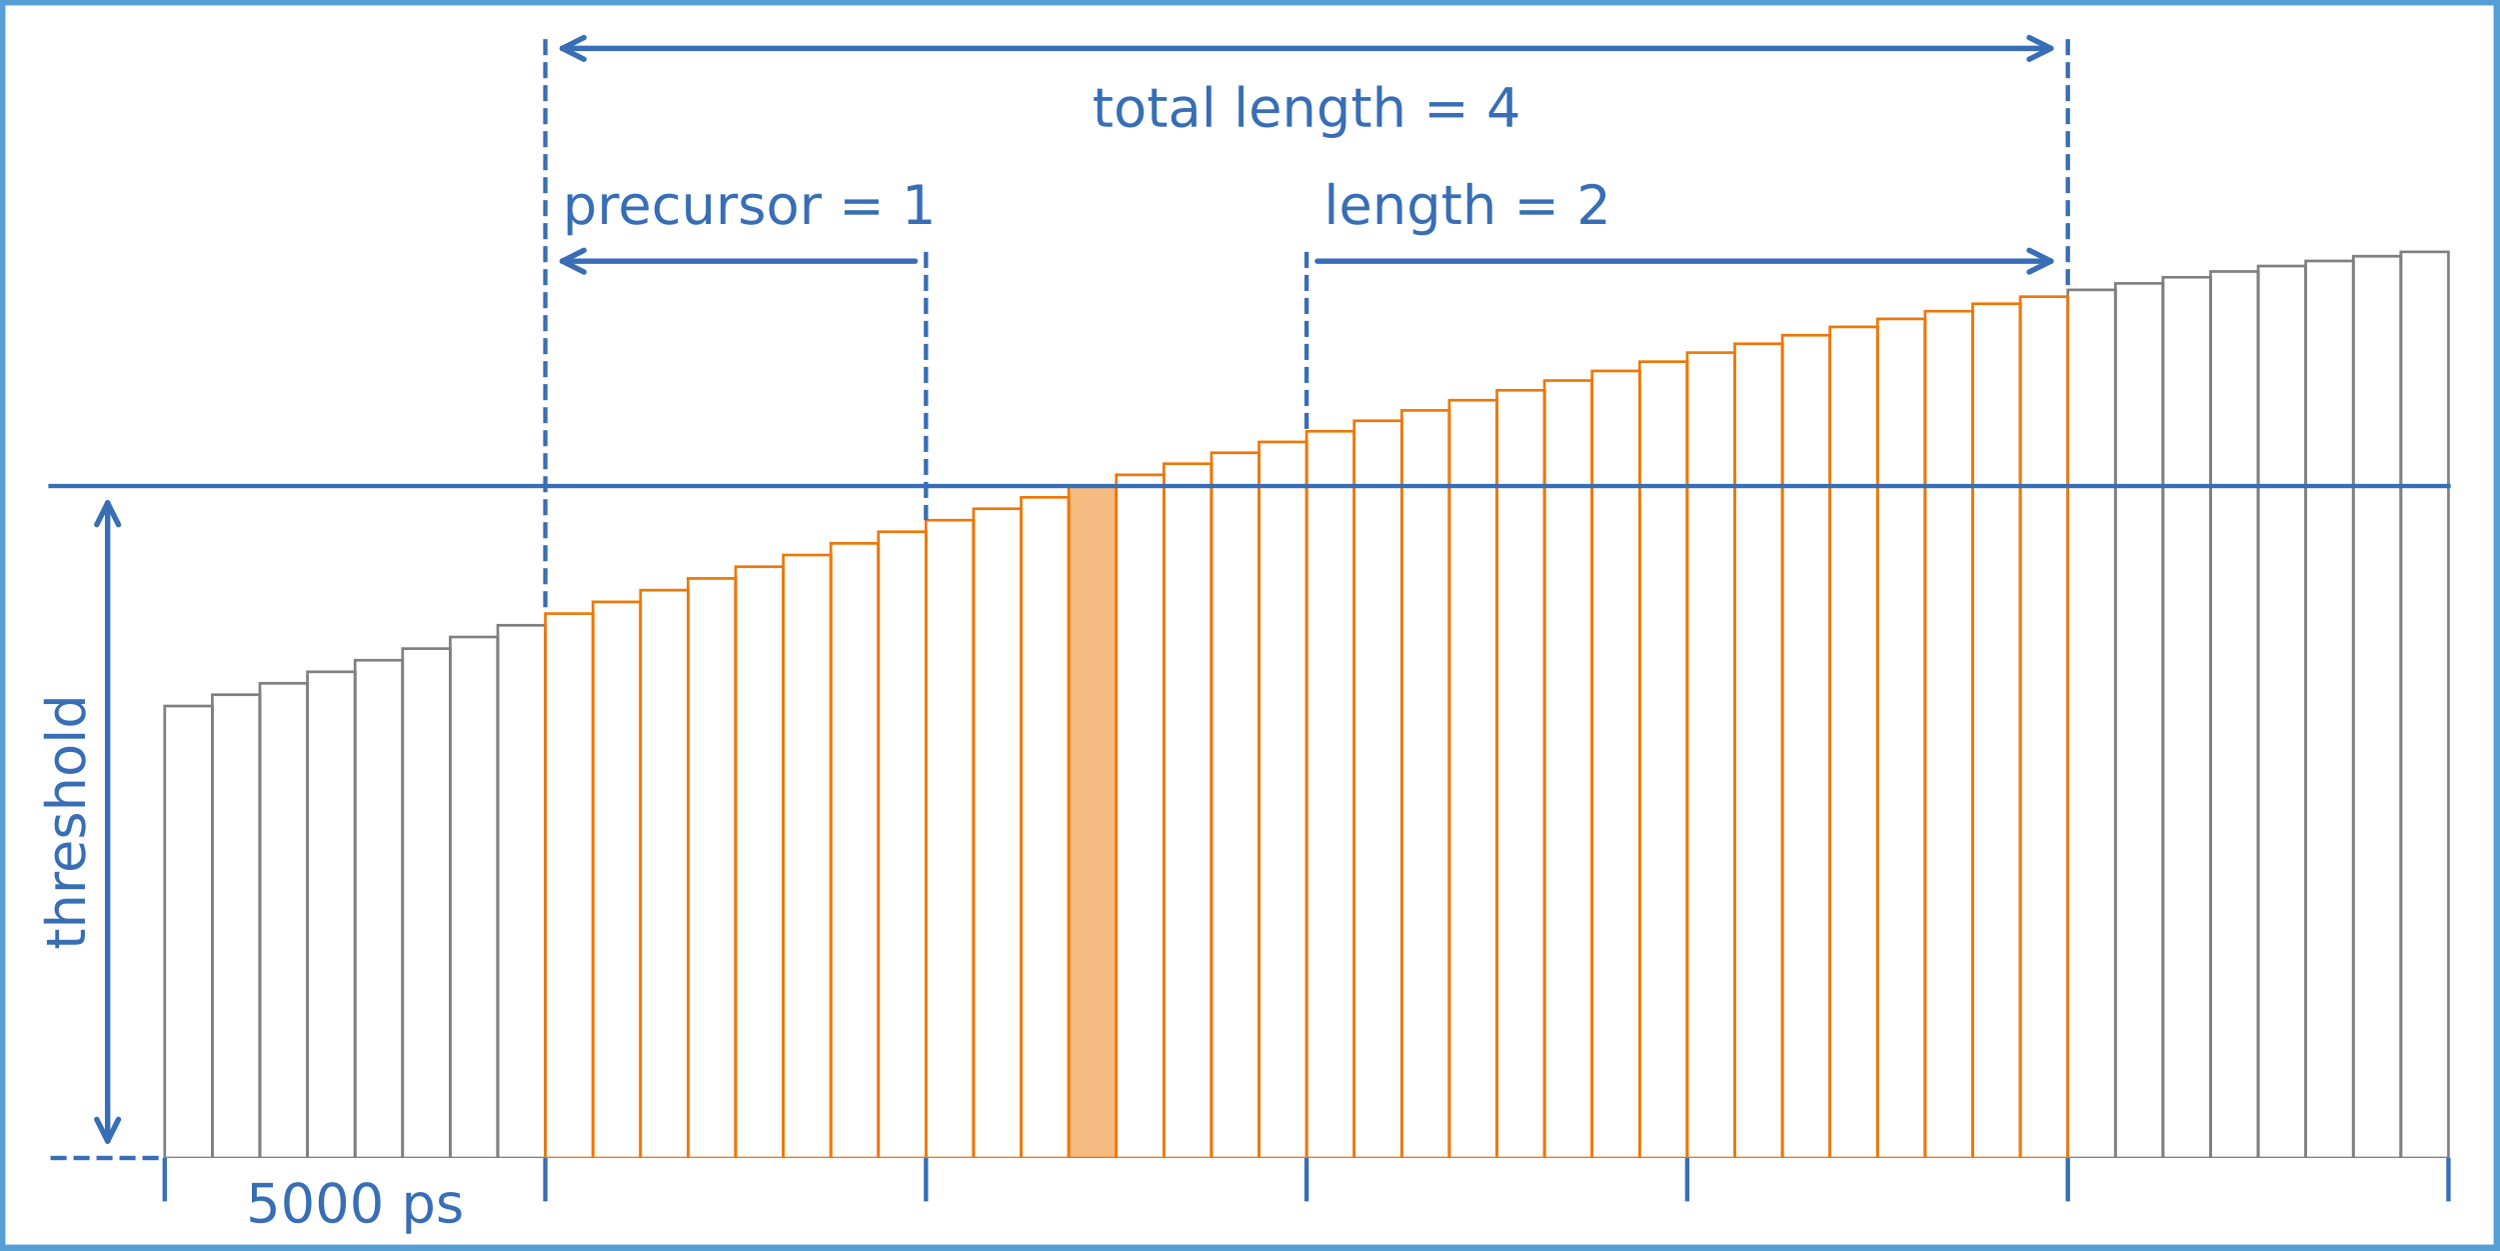
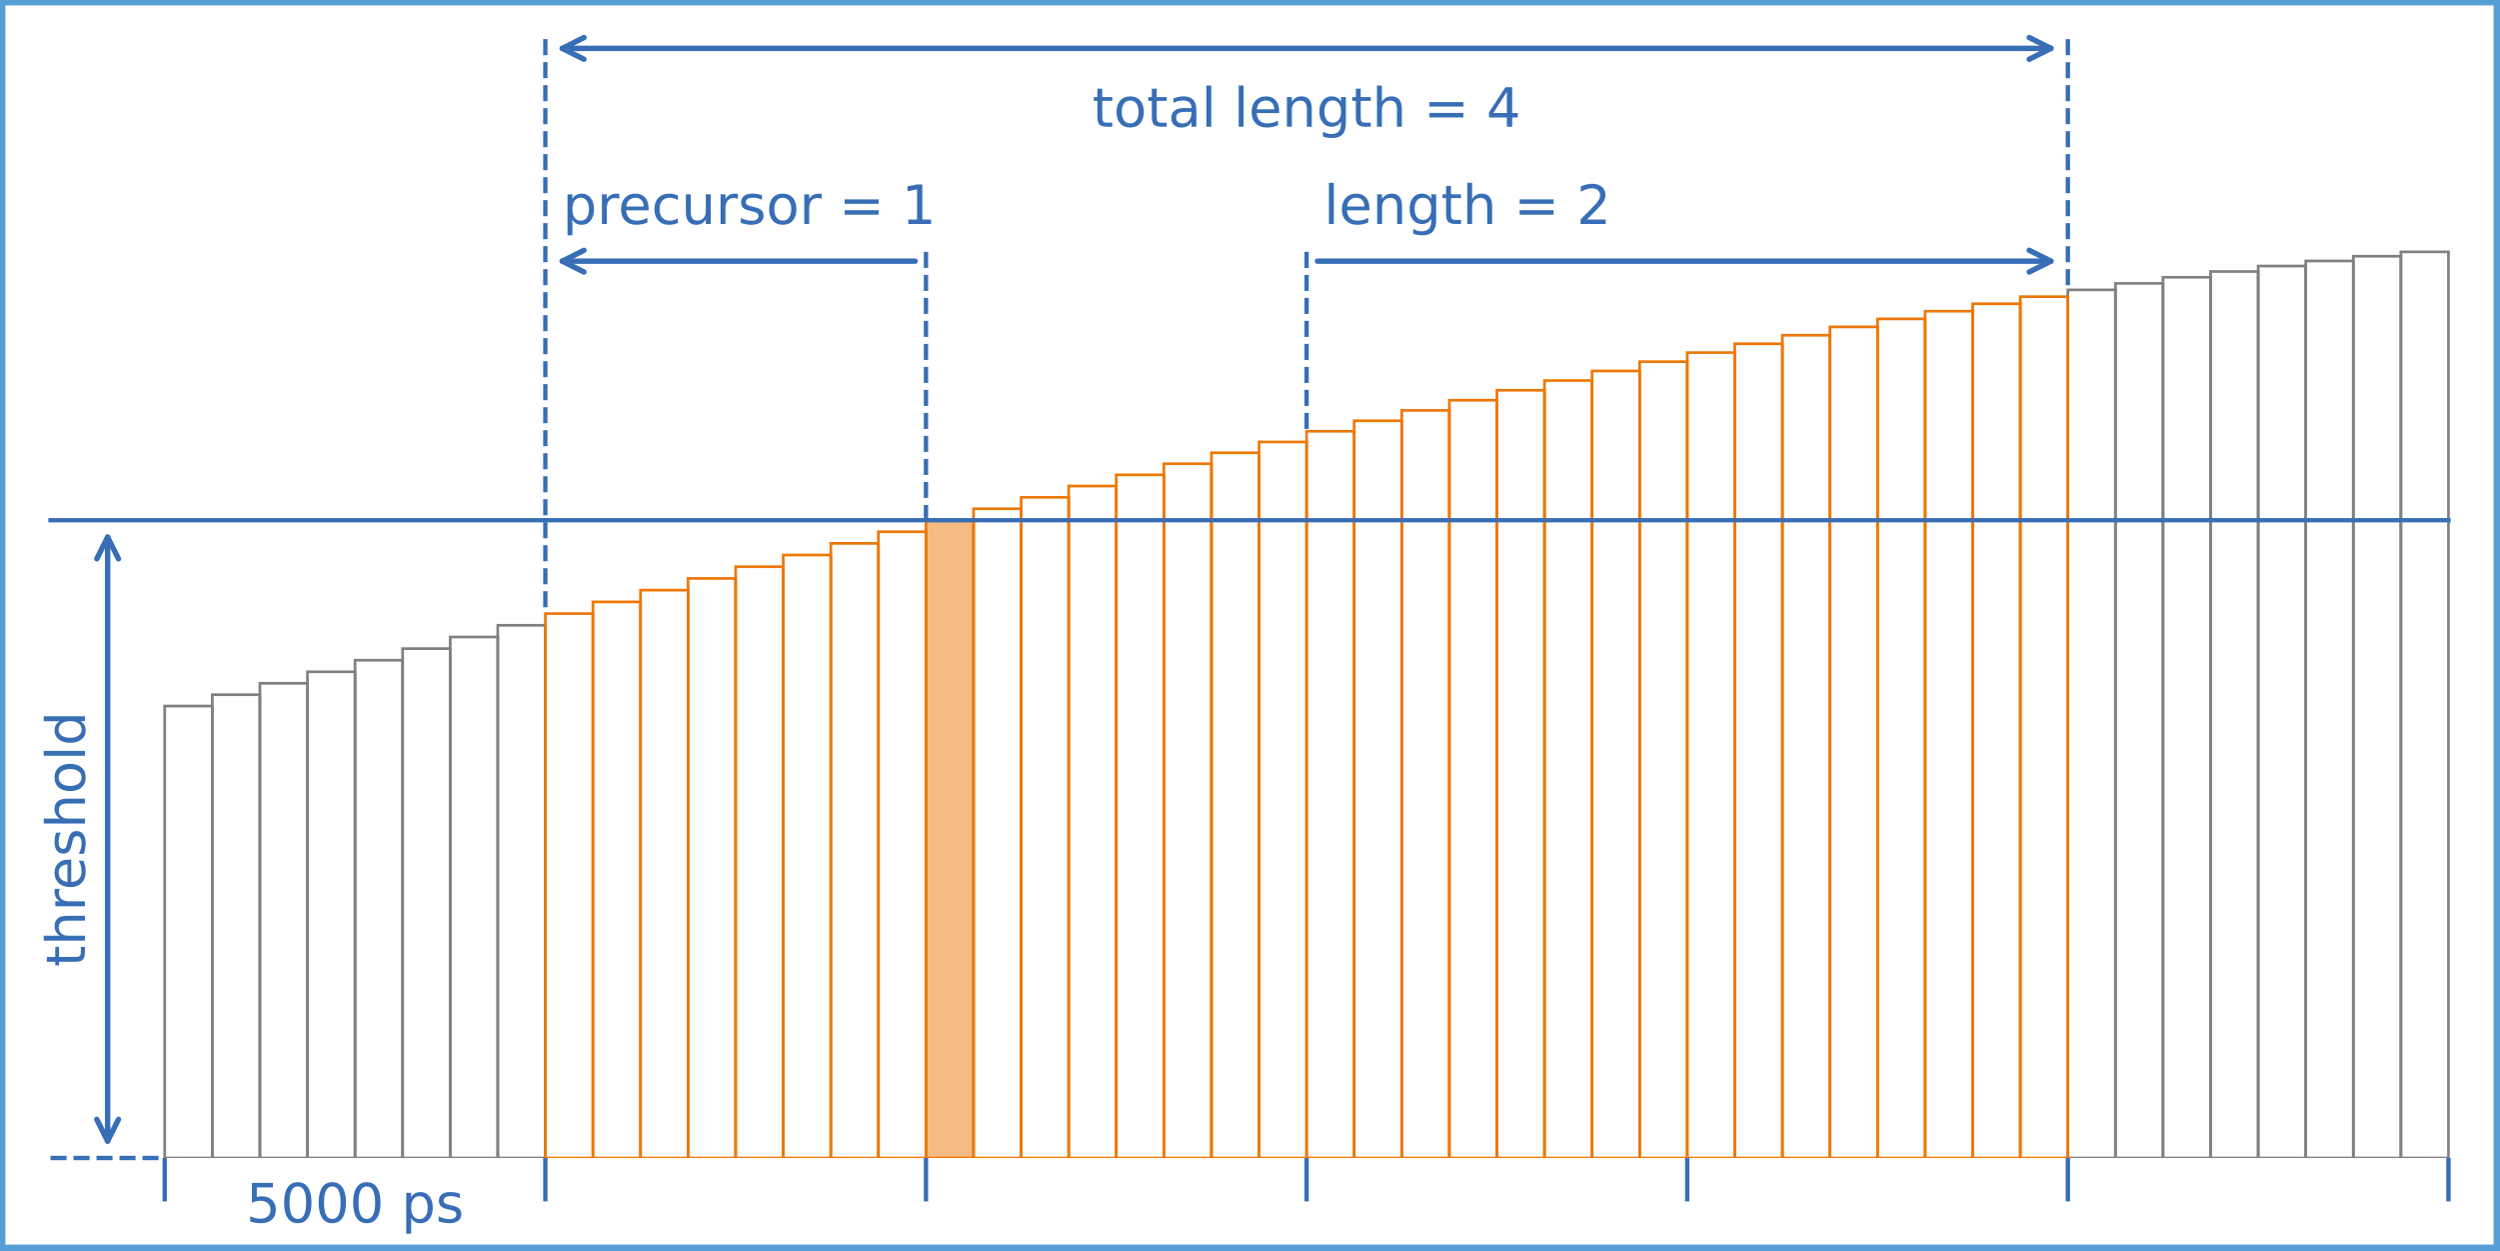
<svg xmlns="http://www.w3.org/2000/svg" xmlns:xlink="http://www.w3.org/1999/xlink" width="460.8pt" height="230.4pt" viewBox="0 0 460.8 230.4" version="1.1">
  <defs>
    <style type="text/css">*{stroke-linejoin: round; stroke-linecap: butt}</style>
  </defs>
  <g id="figure_1">
    <g id="patch_1">
      <path d="M 0 230.4  L 460.8 230.4  L 460.8 0  L 0 0  z " style="fill: #ffffff; stroke: #569fd6; stroke-width: 2; stroke-linejoin: miter" />
    </g>
    <g id="axes_1">
      <g id="patch_2">
        <path d="M 3 213.443  L 457.8 213.443  L 457.8 3  L 3 3  z " style="fill: #ffffff" />
      </g>
      <g id="patch_3">
-         <path d="M 30.372 213.443  L 39.146 213.443  L 39.146 130.14  L 30.372 130.14  L 30.372 213.443  z " clip-path="url(#pfd2e26b68b)" style="fill: none; stroke: #808080; stroke-width: 0.5; stroke-linejoin: miter" />
+         <path d="M 30.372 213.443  L 39.146 213.443  L 39.146 130.14  L 30.372 130.14  L 30.372 213.443  z " clip-path="url(#p86b5bf8ccd)" style="fill: none; stroke: #808080; stroke-width: 0.5; stroke-linejoin: miter" />
      </g>
      <g id="patch_4">
-         <path d="M 39.146 213.443  L 47.919 213.443  L 47.919 128.05  L 39.146 128.05  L 39.146 213.443  z " clip-path="url(#pfd2e26b68b)" style="fill: none; stroke: #808080; stroke-width: 0.5; stroke-linejoin: miter" />
+         <path d="M 39.146 213.443  L 47.919 213.443  L 47.919 128.05  L 39.146 128.05  L 39.146 213.443  z " clip-path="url(#p86b5bf8ccd)" style="fill: none; stroke: #808080; stroke-width: 0.5; stroke-linejoin: miter" />
      </g>
      <g id="patch_5">
-         <path d="M 47.919 213.443  L 56.692 213.443  L 56.692 125.945  L 47.919 125.945  L 47.919 213.443  z " clip-path="url(#pfd2e26b68b)" style="fill: none; stroke: #808080; stroke-width: 0.5; stroke-linejoin: miter" />
+         <path d="M 47.919 213.443  L 56.692 213.443  L 56.692 125.945  L 47.919 125.945  L 47.919 213.443  z " clip-path="url(#p86b5bf8ccd)" style="fill: none; stroke: #808080; stroke-width: 0.5; stroke-linejoin: miter" />
      </g>
      <g id="patch_6">
-         <path d="M 56.692 213.443  L 65.465 213.443  L 65.465 123.827  L 56.692 123.827  L 56.692 213.443  z " clip-path="url(#pfd2e26b68b)" style="fill: none; stroke: #808080; stroke-width: 0.5; stroke-linejoin: miter" />
+         <path d="M 56.692 213.443  L 65.465 213.443  L 65.465 123.827  L 56.692 123.827  L 56.692 213.443  z " clip-path="url(#p86b5bf8ccd)" style="fill: none; stroke: #808080; stroke-width: 0.5; stroke-linejoin: miter" />
      </g>
      <g id="patch_7">
-         <path d="M 65.465 213.443  L 74.238 213.443  L 74.238 121.698  L 65.465 121.698  L 65.465 213.443  z " clip-path="url(#pfd2e26b68b)" style="fill: none; stroke: #808080; stroke-width: 0.5; stroke-linejoin: miter" />
+         <path d="M 65.465 213.443  L 74.238 213.443  L 74.238 121.698  L 65.465 121.698  L 65.465 213.443  z " clip-path="url(#p86b5bf8ccd)" style="fill: none; stroke: #808080; stroke-width: 0.5; stroke-linejoin: miter" />
      </g>
      <g id="patch_8">
-         <path d="M 74.238 213.443  L 83.011 213.443  L 83.011 119.559  L 74.238 119.559  L 74.238 213.443  z " clip-path="url(#pfd2e26b68b)" style="fill: none; stroke: #808080; stroke-width: 0.5; stroke-linejoin: miter" />
+         <path d="M 74.238 213.443  L 83.011 213.443  L 83.011 119.559  L 74.238 119.559  L 74.238 213.443  z " clip-path="url(#p86b5bf8ccd)" style="fill: none; stroke: #808080; stroke-width: 0.5; stroke-linejoin: miter" />
      </g>
      <g id="patch_9">
-         <path d="M 83.011 213.443  L 91.784 213.443  L 91.784 117.412  L 83.011 117.412  L 83.011 213.443  z " clip-path="url(#pfd2e26b68b)" style="fill: none; stroke: #808080; stroke-width: 0.5; stroke-linejoin: miter" />
+         <path d="M 83.011 213.443  L 91.784 213.443  L 91.784 117.412  L 83.011 117.412  L 83.011 213.443  z " clip-path="url(#p86b5bf8ccd)" style="fill: none; stroke: #808080; stroke-width: 0.5; stroke-linejoin: miter" />
      </g>
      <g id="patch_10">
-         <path d="M 91.784 213.443  L 100.558 213.443  L 100.558 115.258  L 91.784 115.258  L 91.784 213.443  z " clip-path="url(#pfd2e26b68b)" style="fill: none; stroke: #808080; stroke-width: 0.5; stroke-linejoin: miter" />
+         <path d="M 91.784 213.443  L 100.558 213.443  L 100.558 115.258  L 91.784 115.258  L 91.784 213.443  z " clip-path="url(#p86b5bf8ccd)" style="fill: none; stroke: #808080; stroke-width: 0.5; stroke-linejoin: miter" />
      </g>
      <g id="patch_11">
-         <path d="M 381.298 213.443  L 390.071 213.443  L 390.071 53.429  L 381.298 53.429  L 381.298 213.443  z " clip-path="url(#pfd2e26b68b)" style="fill: none; stroke: #808080; stroke-width: 0.5; stroke-linejoin: miter" />
+         <path d="M 381.298 213.443  L 390.071 213.443  L 390.071 53.429  L 381.298 53.429  L 381.298 213.443  z " clip-path="url(#p86b5bf8ccd)" style="fill: none; stroke: #808080; stroke-width: 0.5; stroke-linejoin: miter" />
      </g>
      <g id="patch_12">
-         <path d="M 390.071 213.443  L 398.844 213.443  L 398.844 52.237  L 390.071 52.237  L 390.071 213.443  z " clip-path="url(#pfd2e26b68b)" style="fill: none; stroke: #808080; stroke-width: 0.5; stroke-linejoin: miter" />
+         <path d="M 390.071 213.443  L 398.844 213.443  L 398.844 52.237  L 390.071 52.237  L 390.071 213.443  z " clip-path="url(#p86b5bf8ccd)" style="fill: none; stroke: #808080; stroke-width: 0.5; stroke-linejoin: miter" />
      </g>
      <g id="patch_13">
-         <path d="M 398.844 213.443  L 407.617 213.443  L 407.617 51.106  L 398.844 51.106  L 398.844 213.443  z " clip-path="url(#pfd2e26b68b)" style="fill: none; stroke: #808080; stroke-width: 0.5; stroke-linejoin: miter" />
+         <path d="M 398.844 213.443  L 407.617 213.443  L 407.617 51.106  L 398.844 51.106  L 398.844 213.443  z " clip-path="url(#p86b5bf8ccd)" style="fill: none; stroke: #808080; stroke-width: 0.5; stroke-linejoin: miter" />
      </g>
      <g id="patch_14">
-         <path d="M 407.617 213.443  L 416.391 213.443  L 416.391 50.039  L 407.617 50.039  L 407.617 213.443  z " clip-path="url(#pfd2e26b68b)" style="fill: none; stroke: #808080; stroke-width: 0.5; stroke-linejoin: miter" />
+         <path d="M 407.617 213.443  L 416.391 213.443  L 416.391 50.039  L 407.617 50.039  L 407.617 213.443  z " clip-path="url(#p86b5bf8ccd)" style="fill: none; stroke: #808080; stroke-width: 0.5; stroke-linejoin: miter" />
      </g>
      <g id="patch_15">
-         <path d="M 416.391 213.443  L 425.164 213.443  L 425.164 49.036  L 416.391 49.036  L 416.391 213.443  z " clip-path="url(#pfd2e26b68b)" style="fill: none; stroke: #808080; stroke-width: 0.5; stroke-linejoin: miter" />
+         <path d="M 416.391 213.443  L 425.164 213.443  L 425.164 49.036  L 416.391 49.036  L 416.391 213.443  z " clip-path="url(#p86b5bf8ccd)" style="fill: none; stroke: #808080; stroke-width: 0.5; stroke-linejoin: miter" />
      </g>
      <g id="patch_16">
-         <path d="M 425.164 213.443  L 433.937 213.443  L 433.937 48.098  L 425.164 48.098  L 425.164 213.443  z " clip-path="url(#pfd2e26b68b)" style="fill: none; stroke: #808080; stroke-width: 0.5; stroke-linejoin: miter" />
+         <path d="M 425.164 213.443  L 433.937 213.443  L 433.937 48.098  L 425.164 48.098  L 425.164 213.443  z " clip-path="url(#p86b5bf8ccd)" style="fill: none; stroke: #808080; stroke-width: 0.5; stroke-linejoin: miter" />
      </g>
      <g id="patch_17">
-         <path d="M 433.937 213.443  L 442.71 213.443  L 442.71 47.228  L 433.937 47.228  L 433.937 213.443  z " clip-path="url(#pfd2e26b68b)" style="fill: none; stroke: #808080; stroke-width: 0.5; stroke-linejoin: miter" />
+         <path d="M 433.937 213.443  L 442.71 213.443  L 442.71 47.228  L 433.937 47.228  L 433.937 213.443  z " clip-path="url(#p86b5bf8ccd)" style="fill: none; stroke: #808080; stroke-width: 0.5; stroke-linejoin: miter" />
      </g>
      <g id="patch_18">
-         <path d="M 442.71 213.443  L 451.483 213.443  L 451.483 46.425  L 442.71 46.425  L 442.71 213.443  z " clip-path="url(#pfd2e26b68b)" style="fill: none; stroke: #808080; stroke-width: 0.5; stroke-linejoin: miter" />
+         <path d="M 442.71 213.443  L 451.483 213.443  L 451.483 46.425  L 442.71 46.425  L 442.71 213.443  z " clip-path="url(#p86b5bf8ccd)" style="fill: none; stroke: #808080; stroke-width: 0.5; stroke-linejoin: miter" />
      </g>
      <g id="patch_19">
-         <path d="M 197.062 213.443  L 205.835 213.443  L 205.835 89.584  L 197.062 89.584  z " clip-path="url(#pfd2e26b68b)" style="fill: #ed7807; opacity: 0.5" />
+         <path d="M 170.743 213.443  L 179.516 213.443  L 179.516 95.885  L 170.743 95.885  z " clip-path="url(#p86b5bf8ccd)" style="fill: #f6bb82" />
      </g>
      <g id="matplotlib.axis_1">
        <g id="xtick_1">
          <g id="line2d_1">
            <defs>
-               <path id="m20cf77ff30" d="M 0 0  L 0 8  " style="stroke: #376eb5; stroke-width: 0.8" />
+               <path id="md7e826f071" d="M 0 0  L 0 8  " style="stroke: #376eb5; stroke-width: 0.8" />
            </defs>
            <g>
-               <use xlink:href="#m20cf77ff30" x="30.372" y="213.443" style="fill: #376eb5; stroke: #376eb5; stroke-width: 0.8" />
+               <use xlink:href="#md7e826f071" x="30.372" y="213.443" style="fill: #376eb5; stroke: #376eb5; stroke-width: 0.8" />
            </g>
          </g>
        </g>
        <g id="xtick_2">
          <g id="line2d_2">
            <g>
-               <use xlink:href="#m20cf77ff30" x="100.558" y="213.443" style="fill: #376eb5; stroke: #376eb5; stroke-width: 0.8" />
+               <use xlink:href="#md7e826f071" x="100.558" y="213.443" style="fill: #376eb5; stroke: #376eb5; stroke-width: 0.8" />
            </g>
          </g>
        </g>
        <g id="xtick_3">
          <g id="line2d_3">
            <g>
-               <use xlink:href="#m20cf77ff30" x="170.743" y="213.443" style="fill: #376eb5; stroke: #376eb5; stroke-width: 0.8" />
+               <use xlink:href="#md7e826f071" x="170.743" y="213.443" style="fill: #376eb5; stroke: #376eb5; stroke-width: 0.8" />
            </g>
          </g>
        </g>
        <g id="xtick_4">
          <g id="line2d_4">
            <g>
-               <use xlink:href="#m20cf77ff30" x="240.928" y="213.443" style="fill: #376eb5; stroke: #376eb5; stroke-width: 0.8" />
+               <use xlink:href="#md7e826f071" x="240.928" y="213.443" style="fill: #376eb5; stroke: #376eb5; stroke-width: 0.8" />
            </g>
          </g>
        </g>
        <g id="xtick_5">
          <g id="line2d_5">
            <g>
-               <use xlink:href="#m20cf77ff30" x="311.113" y="213.443" style="fill: #376eb5; stroke: #376eb5; stroke-width: 0.8" />
+               <use xlink:href="#md7e826f071" x="311.113" y="213.443" style="fill: #376eb5; stroke: #376eb5; stroke-width: 0.8" />
            </g>
          </g>
        </g>
        <g id="xtick_6">
          <g id="line2d_6">
            <g>
-               <use xlink:href="#m20cf77ff30" x="381.298" y="213.443" style="fill: #376eb5; stroke: #376eb5; stroke-width: 0.8" />
+               <use xlink:href="#md7e826f071" x="381.298" y="213.443" style="fill: #376eb5; stroke: #376eb5; stroke-width: 0.8" />
            </g>
          </g>
        </g>
        <g id="xtick_7">
          <g id="line2d_7">
            <g>
-               <use xlink:href="#m20cf77ff30" x="451.483" y="213.443" style="fill: #376eb5; stroke: #376eb5; stroke-width: 0.8" />
+               <use xlink:href="#md7e826f071" x="451.483" y="213.443" style="fill: #376eb5; stroke: #376eb5; stroke-width: 0.8" />
            </g>
          </g>
        </g>
      </g>
      <g id="matplotlib.axis_2">
        <g id="ytick_1" />
        <g id="ytick_2" />
        <g id="ytick_3" />
        <g id="ytick_4" />
        <g id="ytick_5" />
        <g id="ytick_6" />
        <g id="ytick_7" />
      </g>
      <g id="patch_20">
-         <path d="M 100.558 213.443  L 109.331 213.443  L 109.331 113.1  L 100.558 113.1  L 100.558 213.443  z " clip-path="url(#pfd2e26b68b)" style="fill: none; stroke: #ed7807; stroke-width: 0.5; stroke-linejoin: miter" />
+         <path d="M 100.558 213.443  L 109.331 213.443  L 109.331 113.1  L 100.558 113.1  L 100.558 213.443  z " clip-path="url(#p86b5bf8ccd)" style="fill: none; stroke: #ed7807; stroke-width: 0.5; stroke-linejoin: miter" />
      </g>
      <g id="patch_21">
-         <path d="M 109.331 213.443  L 118.104 213.443  L 118.104 110.938  L 109.331 110.938  L 109.331 213.443  z " clip-path="url(#pfd2e26b68b)" style="fill: none; stroke: #ed7807; stroke-width: 0.5; stroke-linejoin: miter" />
+         <path d="M 109.331 213.443  L 118.104 213.443  L 118.104 110.938  L 109.331 110.938  L 109.331 213.443  z " clip-path="url(#p86b5bf8ccd)" style="fill: none; stroke: #ed7807; stroke-width: 0.5; stroke-linejoin: miter" />
      </g>
      <g id="patch_22">
-         <path d="M 118.104 213.443  L 126.877 213.443  L 126.877 108.776  L 118.104 108.776  L 118.104 213.443  z " clip-path="url(#pfd2e26b68b)" style="fill: none; stroke: #ed7807; stroke-width: 0.5; stroke-linejoin: miter" />
+         <path d="M 118.104 213.443  L 126.877 213.443  L 126.877 108.776  L 118.104 108.776  L 118.104 213.443  z " clip-path="url(#p86b5bf8ccd)" style="fill: none; stroke: #ed7807; stroke-width: 0.5; stroke-linejoin: miter" />
      </g>
      <g id="patch_23">
-         <path d="M 126.877 213.443  L 135.65 213.443  L 135.65 106.614  L 126.877 106.614  L 126.877 213.443  z " clip-path="url(#pfd2e26b68b)" style="fill: none; stroke: #ed7807; stroke-width: 0.5; stroke-linejoin: miter" />
+         <path d="M 126.877 213.443  L 135.65 213.443  L 135.65 106.614  L 126.877 106.614  L 126.877 213.443  z " clip-path="url(#p86b5bf8ccd)" style="fill: none; stroke: #ed7807; stroke-width: 0.5; stroke-linejoin: miter" />
      </g>
      <g id="patch_24">
-         <path d="M 135.65 213.443  L 144.423 213.443  L 144.423 104.455  L 135.65 104.455  L 135.65 213.443  z " clip-path="url(#pfd2e26b68b)" style="fill: none; stroke: #ed7807; stroke-width: 0.5; stroke-linejoin: miter" />
+         <path d="M 135.65 213.443  L 144.423 213.443  L 144.423 104.455  L 135.65 104.455  L 135.65 213.443  z " clip-path="url(#p86b5bf8ccd)" style="fill: none; stroke: #ed7807; stroke-width: 0.5; stroke-linejoin: miter" />
      </g>
      <g id="patch_25">
-         <path d="M 144.423 213.443  L 153.196 213.443  L 153.196 102.301  L 144.423 102.301  L 144.423 213.443  z " clip-path="url(#pfd2e26b68b)" style="fill: none; stroke: #ed7807; stroke-width: 0.5; stroke-linejoin: miter" />
+         <path d="M 144.423 213.443  L 153.196 213.443  L 153.196 102.301  L 144.423 102.301  L 144.423 213.443  z " clip-path="url(#p86b5bf8ccd)" style="fill: none; stroke: #ed7807; stroke-width: 0.5; stroke-linejoin: miter" />
      </g>
      <g id="patch_26">
-         <path d="M 153.196 213.443  L 161.97 213.443  L 161.97 100.153  L 153.196 100.153  L 153.196 213.443  z " clip-path="url(#pfd2e26b68b)" style="fill: none; stroke: #ed7807; stroke-width: 0.5; stroke-linejoin: miter" />
+         <path d="M 153.196 213.443  L 161.97 213.443  L 161.97 100.153  L 153.196 100.153  L 153.196 213.443  z " clip-path="url(#p86b5bf8ccd)" style="fill: none; stroke: #ed7807; stroke-width: 0.5; stroke-linejoin: miter" />
      </g>
      <g id="patch_27">
-         <path d="M 161.97 213.443  L 170.743 213.443  L 170.743 98.014  L 161.97 98.014  L 161.97 213.443  z " clip-path="url(#pfd2e26b68b)" style="fill: none; stroke: #ed7807; stroke-width: 0.5; stroke-linejoin: miter" />
+         <path d="M 161.97 213.443  L 170.743 213.443  L 170.743 98.014  L 161.97 98.014  L 161.97 213.443  z " clip-path="url(#p86b5bf8ccd)" style="fill: none; stroke: #ed7807; stroke-width: 0.5; stroke-linejoin: miter" />
      </g>
      <g id="patch_28">
-         <path d="M 170.743 213.443  L 179.516 213.443  L 179.516 95.885  L 170.743 95.885  L 170.743 213.443  z " clip-path="url(#pfd2e26b68b)" style="fill: none; stroke: #ed7807; stroke-width: 0.5; stroke-linejoin: miter" />
+         <path d="M 170.743 213.443  L 179.516 213.443  L 179.516 95.885  L 170.743 95.885  L 170.743 213.443  z " clip-path="url(#p86b5bf8ccd)" style="fill: none; stroke: #ed7807; stroke-width: 0.5; stroke-linejoin: miter" />
      </g>
      <g id="patch_29">
-         <path d="M 179.516 213.443  L 188.289 213.443  L 188.289 93.769  L 179.516 93.769  L 179.516 213.443  z " clip-path="url(#pfd2e26b68b)" style="fill: none; stroke: #ed7807; stroke-width: 0.5; stroke-linejoin: miter" />
+         <path d="M 179.516 213.443  L 188.289 213.443  L 188.289 93.769  L 179.516 93.769  L 179.516 213.443  z " clip-path="url(#p86b5bf8ccd)" style="fill: none; stroke: #ed7807; stroke-width: 0.5; stroke-linejoin: miter" />
      </g>
      <g id="patch_30">
-         <path d="M 188.289 213.443  L 197.062 213.443  L 197.062 91.668  L 188.289 91.668  L 188.289 213.443  z " clip-path="url(#pfd2e26b68b)" style="fill: none; stroke: #ed7807; stroke-width: 0.5; stroke-linejoin: miter" />
+         <path d="M 188.289 213.443  L 197.062 213.443  L 197.062 91.668  L 188.289 91.668  L 188.289 213.443  z " clip-path="url(#p86b5bf8ccd)" style="fill: none; stroke: #ed7807; stroke-width: 0.5; stroke-linejoin: miter" />
      </g>
      <g id="patch_31">
-         <path d="M 197.062 213.443  L 205.835 213.443  L 205.835 89.584  L 197.062 89.584  L 197.062 213.443  z " clip-path="url(#pfd2e26b68b)" style="fill: none; stroke: #ed7807; stroke-width: 0.5; stroke-linejoin: miter" />
+         <path d="M 197.062 213.443  L 205.835 213.443  L 205.835 89.584  L 197.062 89.584  L 197.062 213.443  z " clip-path="url(#p86b5bf8ccd)" style="fill: none; stroke: #ed7807; stroke-width: 0.5; stroke-linejoin: miter" />
      </g>
      <g id="patch_32">
-         <path d="M 205.835 213.443  L 214.608 213.443  L 214.608 87.519  L 205.835 87.519  L 205.835 213.443  z " clip-path="url(#pfd2e26b68b)" style="fill: none; stroke: #ed7807; stroke-width: 0.5; stroke-linejoin: miter" />
+         <path d="M 205.835 213.443  L 214.608 213.443  L 214.608 87.519  L 205.835 87.519  L 205.835 213.443  z " clip-path="url(#p86b5bf8ccd)" style="fill: none; stroke: #ed7807; stroke-width: 0.5; stroke-linejoin: miter" />
      </g>
      <g id="patch_33">
-         <path d="M 214.608 213.443  L 223.381 213.443  L 223.381 85.475  L 214.608 85.475  L 214.608 213.443  z " clip-path="url(#pfd2e26b68b)" style="fill: none; stroke: #ed7807; stroke-width: 0.5; stroke-linejoin: miter" />
+         <path d="M 214.608 213.443  L 223.381 213.443  L 223.381 85.475  L 214.608 85.475  L 214.608 213.443  z " clip-path="url(#p86b5bf8ccd)" style="fill: none; stroke: #ed7807; stroke-width: 0.5; stroke-linejoin: miter" />
      </g>
      <g id="patch_34">
-         <path d="M 223.381 213.443  L 232.155 213.443  L 232.155 83.454  L 223.381 83.454  L 223.381 213.443  z " clip-path="url(#pfd2e26b68b)" style="fill: none; stroke: #ed7807; stroke-width: 0.5; stroke-linejoin: miter" />
+         <path d="M 223.381 213.443  L 232.155 213.443  L 232.155 83.454  L 223.381 83.454  L 223.381 213.443  z " clip-path="url(#p86b5bf8ccd)" style="fill: none; stroke: #ed7807; stroke-width: 0.5; stroke-linejoin: miter" />
      </g>
      <g id="patch_35">
-         <path d="M 232.155 213.443  L 240.928 213.443  L 240.928 81.458  L 232.155 81.458  L 232.155 213.443  z " clip-path="url(#pfd2e26b68b)" style="fill: none; stroke: #ed7807; stroke-width: 0.5; stroke-linejoin: miter" />
+         <path d="M 232.155 213.443  L 240.928 213.443  L 240.928 81.458  L 232.155 81.458  L 232.155 213.443  z " clip-path="url(#p86b5bf8ccd)" style="fill: none; stroke: #ed7807; stroke-width: 0.5; stroke-linejoin: miter" />
      </g>
      <g id="patch_36">
-         <path d="M 240.928 213.443  L 249.701 213.443  L 249.701 79.49  L 240.928 79.49  L 240.928 213.443  z " clip-path="url(#pfd2e26b68b)" style="fill: none; stroke: #ed7807; stroke-width: 0.5; stroke-linejoin: miter" />
+         <path d="M 240.928 213.443  L 249.701 213.443  L 249.701 79.49  L 240.928 79.49  L 240.928 213.443  z " clip-path="url(#p86b5bf8ccd)" style="fill: none; stroke: #ed7807; stroke-width: 0.5; stroke-linejoin: miter" />
      </g>
      <g id="patch_37">
-         <path d="M 249.701 213.443  L 258.474 213.443  L 258.474 77.552  L 249.701 77.552  L 249.701 213.443  z " clip-path="url(#pfd2e26b68b)" style="fill: none; stroke: #ed7807; stroke-width: 0.5; stroke-linejoin: miter" />
+         <path d="M 249.701 213.443  L 258.474 213.443  L 258.474 77.552  L 249.701 77.552  L 249.701 213.443  z " clip-path="url(#p86b5bf8ccd)" style="fill: none; stroke: #ed7807; stroke-width: 0.5; stroke-linejoin: miter" />
      </g>
      <g id="patch_38">
-         <path d="M 258.474 213.443  L 267.247 213.443  L 267.247 75.646  L 258.474 75.646  L 258.474 213.443  z " clip-path="url(#pfd2e26b68b)" style="fill: none; stroke: #ed7807; stroke-width: 0.5; stroke-linejoin: miter" />
+         <path d="M 258.474 213.443  L 267.247 213.443  L 267.247 75.646  L 258.474 75.646  L 258.474 213.443  z " clip-path="url(#p86b5bf8ccd)" style="fill: none; stroke: #ed7807; stroke-width: 0.5; stroke-linejoin: miter" />
      </g>
      <g id="patch_39">
-         <path d="M 267.247 213.443  L 276.02 213.443  L 276.02 73.773  L 267.247 73.773  L 267.247 213.443  z " clip-path="url(#pfd2e26b68b)" style="fill: none; stroke: #ed7807; stroke-width: 0.5; stroke-linejoin: miter" />
+         <path d="M 267.247 213.443  L 276.02 213.443  L 276.02 73.773  L 267.247 73.773  L 267.247 213.443  z " clip-path="url(#p86b5bf8ccd)" style="fill: none; stroke: #ed7807; stroke-width: 0.5; stroke-linejoin: miter" />
      </g>
      <g id="patch_40">
-         <path d="M 276.02 213.443  L 284.793 213.443  L 284.793 71.936  L 276.02 71.936  L 276.02 213.443  z " clip-path="url(#pfd2e26b68b)" style="fill: none; stroke: #ed7807; stroke-width: 0.5; stroke-linejoin: miter" />
+         <path d="M 276.02 213.443  L 284.793 213.443  L 284.793 71.936  L 276.02 71.936  L 276.02 213.443  z " clip-path="url(#p86b5bf8ccd)" style="fill: none; stroke: #ed7807; stroke-width: 0.5; stroke-linejoin: miter" />
      </g>
      <g id="patch_41">
-         <path d="M 284.793 213.443  L 293.567 213.443  L 293.567 70.138  L 284.793 70.138  L 284.793 213.443  z " clip-path="url(#pfd2e26b68b)" style="fill: none; stroke: #ed7807; stroke-width: 0.5; stroke-linejoin: miter" />
+         <path d="M 284.793 213.443  L 293.567 213.443  L 293.567 70.138  L 284.793 70.138  L 284.793 213.443  z " clip-path="url(#p86b5bf8ccd)" style="fill: none; stroke: #ed7807; stroke-width: 0.5; stroke-linejoin: miter" />
      </g>
      <g id="patch_42">
-         <path d="M 293.567 213.443  L 302.34 213.443  L 302.34 68.379  L 293.567 68.379  L 293.567 213.443  z " clip-path="url(#pfd2e26b68b)" style="fill: none; stroke: #ed7807; stroke-width: 0.5; stroke-linejoin: miter" />
+         <path d="M 293.567 213.443  L 302.34 213.443  L 302.34 68.379  L 293.567 68.379  L 293.567 213.443  z " clip-path="url(#p86b5bf8ccd)" style="fill: none; stroke: #ed7807; stroke-width: 0.5; stroke-linejoin: miter" />
      </g>
      <g id="patch_43">
-         <path d="M 302.34 213.443  L 311.113 213.443  L 311.113 66.663  L 302.34 66.663  L 302.34 213.443  z " clip-path="url(#pfd2e26b68b)" style="fill: none; stroke: #ed7807; stroke-width: 0.5; stroke-linejoin: miter" />
+         <path d="M 302.34 213.443  L 311.113 213.443  L 311.113 66.663  L 302.34 66.663  L 302.34 213.443  z " clip-path="url(#p86b5bf8ccd)" style="fill: none; stroke: #ed7807; stroke-width: 0.5; stroke-linejoin: miter" />
      </g>
      <g id="patch_44">
-         <path d="M 311.113 213.443  L 319.886 213.443  L 319.886 64.991  L 311.113 64.991  L 311.113 213.443  z " clip-path="url(#pfd2e26b68b)" style="fill: none; stroke: #ed7807; stroke-width: 0.5; stroke-linejoin: miter" />
+         <path d="M 311.113 213.443  L 319.886 213.443  L 319.886 64.991  L 311.113 64.991  L 311.113 213.443  z " clip-path="url(#p86b5bf8ccd)" style="fill: none; stroke: #ed7807; stroke-width: 0.5; stroke-linejoin: miter" />
      </g>
      <g id="patch_45">
-         <path d="M 319.886 213.443  L 328.659 213.443  L 328.659 63.365  L 319.886 63.365  L 319.886 213.443  z " clip-path="url(#pfd2e26b68b)" style="fill: none; stroke: #ed7807; stroke-width: 0.5; stroke-linejoin: miter" />
+         <path d="M 319.886 213.443  L 328.659 213.443  L 328.659 63.365  L 319.886 63.365  L 319.886 213.443  z " clip-path="url(#p86b5bf8ccd)" style="fill: none; stroke: #ed7807; stroke-width: 0.5; stroke-linejoin: miter" />
      </g>
      <g id="patch_46">
-         <path d="M 328.659 213.443  L 337.432 213.443  L 337.432 61.787  L 328.659 61.787  L 328.659 213.443  z " clip-path="url(#pfd2e26b68b)" style="fill: none; stroke: #ed7807; stroke-width: 0.5; stroke-linejoin: miter" />
+         <path d="M 328.659 213.443  L 337.432 213.443  L 337.432 61.787  L 328.659 61.787  L 328.659 213.443  z " clip-path="url(#p86b5bf8ccd)" style="fill: none; stroke: #ed7807; stroke-width: 0.5; stroke-linejoin: miter" />
      </g>
      <g id="patch_47">
-         <path d="M 337.432 213.443  L 346.205 213.443  L 346.205 60.258  L 337.432 60.258  L 337.432 213.443  z " clip-path="url(#pfd2e26b68b)" style="fill: none; stroke: #ed7807; stroke-width: 0.5; stroke-linejoin: miter" />
+         <path d="M 337.432 213.443  L 346.205 213.443  L 346.205 60.258  L 337.432 60.258  L 337.432 213.443  z " clip-path="url(#p86b5bf8ccd)" style="fill: none; stroke: #ed7807; stroke-width: 0.5; stroke-linejoin: miter" />
      </g>
      <g id="patch_48">
-         <path d="M 346.205 213.443  L 354.979 213.443  L 354.979 58.782  L 346.205 58.782  L 346.205 213.443  z " clip-path="url(#pfd2e26b68b)" style="fill: none; stroke: #ed7807; stroke-width: 0.5; stroke-linejoin: miter" />
+         <path d="M 346.205 213.443  L 354.979 213.443  L 354.979 58.782  L 346.205 58.782  L 346.205 213.443  z " clip-path="url(#p86b5bf8ccd)" style="fill: none; stroke: #ed7807; stroke-width: 0.5; stroke-linejoin: miter" />
      </g>
      <g id="patch_49">
-         <path d="M 354.979 213.443  L 363.752 213.443  L 363.752 57.359  L 354.979 57.359  L 354.979 213.443  z " clip-path="url(#pfd2e26b68b)" style="fill: none; stroke: #ed7807; stroke-width: 0.5; stroke-linejoin: miter" />
+         <path d="M 354.979 213.443  L 363.752 213.443  L 363.752 57.359  L 354.979 57.359  L 354.979 213.443  z " clip-path="url(#p86b5bf8ccd)" style="fill: none; stroke: #ed7807; stroke-width: 0.5; stroke-linejoin: miter" />
      </g>
      <g id="patch_50">
-         <path d="M 363.752 213.443  L 372.525 213.443  L 372.525 55.992  L 363.752 55.992  L 363.752 213.443  z " clip-path="url(#pfd2e26b68b)" style="fill: none; stroke: #ed7807; stroke-width: 0.5; stroke-linejoin: miter" />
+         <path d="M 363.752 213.443  L 372.525 213.443  L 372.525 55.992  L 363.752 55.992  L 363.752 213.443  z " clip-path="url(#p86b5bf8ccd)" style="fill: none; stroke: #ed7807; stroke-width: 0.5; stroke-linejoin: miter" />
      </g>
      <g id="patch_51">
-         <path d="M 372.525 213.443  L 381.298 213.443  L 381.298 54.681  L 372.525 54.681  L 372.525 213.443  z " clip-path="url(#pfd2e26b68b)" style="fill: none; stroke: #ed7807; stroke-width: 0.5; stroke-linejoin: miter" />
+         <path d="M 372.525 213.443  L 381.298 213.443  L 381.298 54.681  L 372.525 54.681  L 372.525 213.443  z " clip-path="url(#p86b5bf8ccd)" style="fill: none; stroke: #ed7807; stroke-width: 0.5; stroke-linejoin: miter" />
      </g>
      <g id="line2d_8">
-         <path d="M 9.317 89.584  L 451.483 89.584  " clip-path="url(#pfd2e26b68b)" style="fill: none; stroke: #376eb5; stroke-width: 0.8; stroke-linecap: square" />
+         <path d="M 9.317 95.885  L 451.483 95.885  " clip-path="url(#p86b5bf8ccd)" style="fill: none; stroke: #376eb5; stroke-width: 0.8; stroke-linecap: square" />
      </g>
      <g id="line2d_9">
        <path d="M 9.317 213.443  L 30.372 213.443  " style="fill: none; stroke-dasharray: 2.96,1.28; stroke-dashoffset: 0; stroke: #376eb5; stroke-width: 0.8" />
      </g>
      <g id="line2d_10">
-         <path d="M 100.558 7.209  L 100.558 113.1  " clip-path="url(#pfd2e26b68b)" style="fill: none; stroke-dasharray: 2.96,1.28; stroke-dashoffset: 0; stroke: #376eb5; stroke-width: 0.8" />
+         <path d="M 100.558 7.209  L 100.558 113.1  " clip-path="url(#p86b5bf8ccd)" style="fill: none; stroke-dasharray: 2.96,1.28; stroke-dashoffset: 0; stroke: #376eb5; stroke-width: 0.8" />
      </g>
      <g id="line2d_11">
-         <path d="M 170.743 46.425  L 170.743 95.885  " clip-path="url(#pfd2e26b68b)" style="fill: none; stroke-dasharray: 2.96,1.28; stroke-dashoffset: 0; stroke: #376eb5; stroke-width: 0.8" />
+         <path d="M 170.743 46.425  L 170.743 95.885  " clip-path="url(#p86b5bf8ccd)" style="fill: none; stroke-dasharray: 2.96,1.28; stroke-dashoffset: 0; stroke: #376eb5; stroke-width: 0.8" />
      </g>
      <g id="line2d_12">
-         <path d="M 381.298 7.209  L 381.298 53.429  " clip-path="url(#pfd2e26b68b)" style="fill: none; stroke-dasharray: 2.96,1.28; stroke-dashoffset: 0; stroke: #376eb5; stroke-width: 0.8" />
+         <path d="M 381.298 7.209  L 381.298 53.429  " clip-path="url(#p86b5bf8ccd)" style="fill: none; stroke-dasharray: 2.96,1.28; stroke-dashoffset: 0; stroke: #376eb5; stroke-width: 0.8" />
      </g>
      <g id="line2d_13">
-         <path d="M 240.928 46.425  L 240.928 79.49  " clip-path="url(#pfd2e26b68b)" style="fill: none; stroke-dasharray: 2.96,1.28; stroke-dashoffset: 0; stroke: #376eb5; stroke-width: 0.8" />
+         <path d="M 240.928 46.425  L 240.928 79.49  " clip-path="url(#p86b5bf8ccd)" style="fill: none; stroke-dasharray: 2.96,1.28; stroke-dashoffset: 0; stroke: #376eb5; stroke-width: 0.8" />
      </g>
      <g id="patch_52">
-         <path d="M 19.845 92.702  Q 19.845 151.515 19.845 210.328  " style="fill: none; stroke: #376eb5; stroke-linecap: round" />
-         <path d="M 17.845 96.702  L 19.845 92.702  L 21.845 96.702  " style="fill: none; stroke: #376eb5; stroke-linecap: round" />
-         <path d="M 21.845 206.328  L 19.845 210.328  L 17.845 206.328  " style="fill: none; stroke: #376eb5; stroke-linecap: round" />
+         <path d="M 19.845 99.002  Q 19.845 154.664 19.845 210.325  " style="fill: none; stroke: #376eb5; stroke-linecap: round" />
+         <path d="M 17.845 103.002  L 19.845 99.002  L 21.845 103.002  " style="fill: none; stroke: #376eb5; stroke-linecap: round" />
+         <path d="M 21.845 206.325  L 19.845 210.325  L 17.845 206.325  " style="fill: none; stroke: #376eb5; stroke-linecap: round" />
      </g>
      <g id="text_1">
-         <g style="fill: #376eb5" transform="translate(15.65943 175.0581) rotate(-90) scale(0.1 -0.1)">
+         <g style="fill: #376eb5" transform="translate(15.65943 178.2087) rotate(-90) scale(0.1 -0.1)">
          <defs>
            <path id="DejaVuSans-74" d="M 1172 4494  L 1172 3500  L 2356 3500  L 2356 3053  L 1172 3053  L 1172 1153  Q 1172 725 1289 603  Q 1406 481 1766 481  L 2356 481  L 2356 0  L 1766 0  Q 1100 0 847 248  Q 594 497 594 1153  L 594 3053  L 172 3053  L 172 3500  L 594 3500  L 594 4494  L 1172 4494  z " transform="scale(0.015625)" />
            <path id="DejaVuSans-68" d="M 3513 2113  L 3513 0  L 2938 0  L 2938 2094  Q 2938 2591 2744 2837  Q 2550 3084 2163 3084  Q 1697 3084 1428 2787  Q 1159 2491 1159 1978  L 1159 0  L 581 0  L 581 4863  L 1159 4863  L 1159 2956  Q 1366 3272 1645 3428  Q 1925 3584 2291 3584  Q 2894 3584 3203 3211  Q 3513 2838 3513 2113  z " transform="scale(0.015625)" />
            <path id="DejaVuSans-72" d="M 2631 2963  Q 2534 3019 2420 3045  Q 2306 3072 2169 3072  Q 1681 3072 1420 2755  Q 1159 2438 1159 1844  L 1159 0  L 581 0  L 581 3500  L 1159 3500  L 1159 2956  Q 1341 3275 1631 3429  Q 1922 3584 2338 3584  Q 2397 3584 2469 3576  Q 2541 3569 2628 3553  L 2631 2963  z " transform="scale(0.015625)" />
            <path id="DejaVuSans-65" d="M 3597 1894  L 3597 1613  L 953 1613  Q 991 1019 1311 708  Q 1631 397 2203 397  Q 2534 397 2845 478  Q 3156 559 3463 722  L 3463 178  Q 3153 47 2828 -22  Q 2503 -91 2169 -91  Q 1331 -91 842 396  Q 353 884 353 1716  Q 353 2575 817 3079  Q 1281 3584 2069 3584  Q 2775 3584 3186 3129  Q 3597 2675 3597 1894  z M 3022 2063  Q 3016 2534 2758 2815  Q 2500 3097 2075 3097  Q 1594 3097 1305 2825  Q 1016 2553 972 2059  L 3022 2063  z " transform="scale(0.015625)" />
            <path id="DejaVuSans-73" d="M 2834 3397  L 2834 2853  Q 2591 2978 2328 3040  Q 2066 3103 1784 3103  Q 1356 3103 1142 2972  Q 928 2841 928 2578  Q 928 2378 1081 2264  Q 1234 2150 1697 2047  L 1894 2003  Q 2506 1872 2764 1633  Q 3022 1394 3022 966  Q 3022 478 2636 193  Q 2250 -91 1575 -91  Q 1294 -91 989 -36  Q 684 19 347 128  L 347 722  Q 666 556 975 473  Q 1284 391 1588 391  Q 1994 391 2212 530  Q 2431 669 2431 922  Q 2431 1156 2273 1281  Q 2116 1406 1581 1522  L 1381 1569  Q 847 1681 609 1914  Q 372 2147 372 2553  Q 372 3047 722 3315  Q 1072 3584 1716 3584  Q 2034 3584 2315 3537  Q 2597 3491 2834 3397  z " transform="scale(0.015625)" />
            <path id="DejaVuSans-6f" d="M 1959 3097  Q 1497 3097 1228 2736  Q 959 2375 959 1747  Q 959 1119 1226 758  Q 1494 397 1959 397  Q 2419 397 2687 759  Q 2956 1122 2956 1747  Q 2956 2369 2687 2733  Q 2419 3097 1959 3097  z M 1959 3584  Q 2709 3584 3137 3096  Q 3566 2609 3566 1747  Q 3566 888 3137 398  Q 2709 -91 1959 -91  Q 1206 -91 779 398  Q 353 888 353 1747  Q 353 2609 779 3096  Q 1206 3584 1959 3584  z " transform="scale(0.015625)" />
            <path id="DejaVuSans-6c" d="M 603 4863  L 1178 4863  L 1178 0  L 603 0  L 603 4863  z " transform="scale(0.015625)" />
            <path id="DejaVuSans-64" d="M 2906 2969  L 2906 4863  L 3481 4863  L 3481 0  L 2906 0  L 2906 525  Q 2725 213 2448 61  Q 2172 -91 1784 -91  Q 1150 -91 751 415  Q 353 922 353 1747  Q 353 2572 751 3078  Q 1150 3584 1784 3584  Q 2172 3584 2448 3432  Q 2725 3281 2906 2969  z M 947 1747  Q 947 1113 1208 752  Q 1469 391 1925 391  Q 2381 391 2643 752  Q 2906 1113 2906 1747  Q 2906 2381 2643 2742  Q 2381 3103 1925 3103  Q 1469 3103 1208 2742  Q 947 2381 947 1747  z " transform="scale(0.015625)" />
          </defs>
          <use xlink:href="#DejaVuSans-74" />
          <use xlink:href="#DejaVuSans-68" x="39.209" />
          <use xlink:href="#DejaVuSans-72" x="102.588" />
          <use xlink:href="#DejaVuSans-65" x="141.451" />
          <use xlink:href="#DejaVuSans-73" x="202.975" />
          <use xlink:href="#DejaVuSans-68" x="255.074" />
          <use xlink:href="#DejaVuSans-6f" x="318.453" />
          <use xlink:href="#DejaVuSans-6c" x="379.635" />
          <use xlink:href="#DejaVuSans-64" x="407.418" />
        </g>
      </g>
      <g id="text_2">
        <g style="fill: #376eb5" transform="translate(45.37202 225.3201) scale(0.1 -0.1)">
          <defs>
            <path id="DejaVuSans-35" d="M 691 4666  L 3169 4666  L 3169 4134  L 1269 4134  L 1269 2991  Q 1406 3038 1543 3061  Q 1681 3084 1819 3084  Q 2600 3084 3056 2656  Q 3513 2228 3513 1497  Q 3513 744 3044 326  Q 2575 -91 1722 -91  Q 1428 -91 1123 -41  Q 819 9 494 109  L 494 744  Q 775 591 1075 516  Q 1375 441 1709 441  Q 2250 441 2565 725  Q 2881 1009 2881 1497  Q 2881 1984 2565 2268  Q 2250 2553 1709 2553  Q 1456 2553 1204 2497  Q 953 2441 691 2322  L 691 4666  z " transform="scale(0.015625)" />
            <path id="DejaVuSans-30" d="M 2034 4250  Q 1547 4250 1301 3770  Q 1056 3291 1056 2328  Q 1056 1369 1301 889  Q 1547 409 2034 409  Q 2525 409 2770 889  Q 3016 1369 3016 2328  Q 3016 3291 2770 3770  Q 2525 4250 2034 4250  z M 2034 4750  Q 2819 4750 3233 4129  Q 3647 3509 3647 2328  Q 3647 1150 3233 529  Q 2819 -91 2034 -91  Q 1250 -91 836 529  Q 422 1150 422 2328  Q 422 3509 836 4129  Q 1250 4750 2034 4750  z " transform="scale(0.015625)" />
            <path id="DejaVuSans-20" transform="scale(0.015625)" />
            <path id="DejaVuSans-70" d="M 1159 525  L 1159 -1331  L 581 -1331  L 581 3500  L 1159 3500  L 1159 2969  Q 1341 3281 1617 3432  Q 1894 3584 2278 3584  Q 2916 3584 3314 3078  Q 3713 2572 3713 1747  Q 3713 922 3314 415  Q 2916 -91 2278 -91  Q 1894 -91 1617 61  Q 1341 213 1159 525  z M 3116 1747  Q 3116 2381 2855 2742  Q 2594 3103 2138 3103  Q 1681 3103 1420 2742  Q 1159 2381 1159 1747  Q 1159 1113 1420 752  Q 1681 391 2138 391  Q 2594 391 2855 752  Q 3116 1113 3116 1747  z " transform="scale(0.015625)" />
          </defs>
          <use xlink:href="#DejaVuSans-35" />
          <use xlink:href="#DejaVuSans-30" x="63.623" />
          <use xlink:href="#DejaVuSans-30" x="127.246" />
          <use xlink:href="#DejaVuSans-30" x="190.869" />
          <use xlink:href="#DejaVuSans-20" x="254.492" />
          <use xlink:href="#DejaVuSans-70" x="286.279" />
          <use xlink:href="#DejaVuSans-73" x="349.756" />
        </g>
      </g>
      <g id="patch_53">
        <path d="M 168.742 48.136  Q 135.651 48.136 103.677 48.136  " style="fill: none; stroke: #376eb5; stroke-linecap: round" />
        <path d="M 107.677 50.136  L 103.677 48.136  L 107.677 46.136  " style="fill: none; stroke: #376eb5; stroke-linecap: round" />
      </g>
      <g id="text_3">
        <g style="fill: #376eb5" transform="translate(100.5575 41.29074) scale(0.1 -0.1)">
          <defs>
            <path id="DejaVuSans-63" d="M 3122 3366  L 3122 2828  Q 2878 2963 2633 3030  Q 2388 3097 2138 3097  Q 1578 3097 1268 2742  Q 959 2388 959 1747  Q 959 1106 1268 751  Q 1578 397 2138 397  Q 2388 397 2633 464  Q 2878 531 3122 666  L 3122 134  Q 2881 22 2623 -34  Q 2366 -91 2075 -91  Q 1284 -91 818 406  Q 353 903 353 1747  Q 353 2603 823 3093  Q 1294 3584 2113 3584  Q 2378 3584 2631 3529  Q 2884 3475 3122 3366  z " transform="scale(0.015625)" />
            <path id="DejaVuSans-75" d="M 544 1381  L 544 3500  L 1119 3500  L 1119 1403  Q 1119 906 1312 657  Q 1506 409 1894 409  Q 2359 409 2629 706  Q 2900 1003 2900 1516  L 2900 3500  L 3475 3500  L 3475 0  L 2900 0  L 2900 538  Q 2691 219 2414 64  Q 2138 -91 1772 -91  Q 1169 -91 856 284  Q 544 659 544 1381  z M 1991 3584  L 1991 3584  z " transform="scale(0.015625)" />
            <path id="DejaVuSans-3d" d="M 678 2906  L 4684 2906  L 4684 2381  L 678 2381  L 678 2906  z M 678 1631  L 4684 1631  L 4684 1100  L 678 1100  L 678 1631  z " transform="scale(0.015625)" />
            <path id="DejaVuSans-31" d="M 794 531  L 1825 531  L 1825 4091  L 703 3866  L 703 4441  L 1819 4666  L 2450 4666  L 2450 531  L 3481 531  L 3481 0  L 794 0  L 794 531  z " transform="scale(0.015625)" />
          </defs>
          <use xlink:href="#DejaVuSans-20" />
          <use xlink:href="#DejaVuSans-70" x="31.787" />
          <use xlink:href="#DejaVuSans-72" x="95.264" />
          <use xlink:href="#DejaVuSans-65" x="134.127" />
          <use xlink:href="#DejaVuSans-63" x="195.65" />
          <use xlink:href="#DejaVuSans-75" x="250.631" />
          <use xlink:href="#DejaVuSans-72" x="314.01" />
          <use xlink:href="#DejaVuSans-73" x="355.123" />
          <use xlink:href="#DejaVuSans-6f" x="407.223" />
          <use xlink:href="#DejaVuSans-72" x="468.404" />
          <use xlink:href="#DejaVuSans-20" x="509.518" />
          <use xlink:href="#DejaVuSans-3d" x="541.305" />
          <use xlink:href="#DejaVuSans-20" x="625.094" />
          <use xlink:href="#DejaVuSans-31" x="656.881" />
        </g>
      </g>
      <g id="patch_54">
        <path d="M 378.179 48.136  Q 311.111 48.136 242.925 48.136  " style="fill: none; stroke: #376eb5; stroke-linecap: round" />
        <path d="M 374.179 46.136  L 378.179 48.136  L 374.179 50.136  " style="fill: none; stroke: #376eb5; stroke-linecap: round" />
      </g>
      <g id="text_4">
        <g style="fill: #376eb5" transform="translate(240.9278 41.29074) scale(0.1 -0.1)">
          <defs>
            <path id="DejaVuSans-6e" d="M 3513 2113  L 3513 0  L 2938 0  L 2938 2094  Q 2938 2591 2744 2837  Q 2550 3084 2163 3084  Q 1697 3084 1428 2787  Q 1159 2491 1159 1978  L 1159 0  L 581 0  L 581 3500  L 1159 3500  L 1159 2956  Q 1366 3272 1645 3428  Q 1925 3584 2291 3584  Q 2894 3584 3203 3211  Q 3513 2838 3513 2113  z " transform="scale(0.015625)" />
            <path id="DejaVuSans-67" d="M 2906 1791  Q 2906 2416 2648 2759  Q 2391 3103 1925 3103  Q 1463 3103 1205 2759  Q 947 2416 947 1791  Q 947 1169 1205 825  Q 1463 481 1925 481  Q 2391 481 2648 825  Q 2906 1169 2906 1791  z M 3481 434  Q 3481 -459 3084 -895  Q 2688 -1331 1869 -1331  Q 1566 -1331 1297 -1286  Q 1028 -1241 775 -1147  L 775 -588  Q 1028 -725 1275 -790  Q 1522 -856 1778 -856  Q 2344 -856 2625 -561  Q 2906 -266 2906 331  L 2906 616  Q 2728 306 2450 153  Q 2172 0 1784 0  Q 1141 0 747 490  Q 353 981 353 1791  Q 353 2603 747 3093  Q 1141 3584 1784 3584  Q 2172 3584 2450 3431  Q 2728 3278 2906 2969  L 2906 3500  L 3481 3500  L 3481 434  z " transform="scale(0.015625)" />
            <path id="DejaVuSans-32" d="M 1228 531  L 3431 531  L 3431 0  L 469 0  L 469 531  Q 828 903 1448 1529  Q 2069 2156 2228 2338  Q 2531 2678 2651 2914  Q 2772 3150 2772 3378  Q 2772 3750 2511 3984  Q 2250 4219 1831 4219  Q 1534 4219 1204 4116  Q 875 4013 500 3803  L 500 4441  Q 881 4594 1212 4672  Q 1544 4750 1819 4750  Q 2544 4750 2975 4387  Q 3406 4025 3406 3419  Q 3406 3131 3298 2873  Q 3191 2616 2906 2266  Q 2828 2175 2409 1742  Q 1991 1309 1228 531  z " transform="scale(0.015625)" />
          </defs>
          <use xlink:href="#DejaVuSans-20" />
          <use xlink:href="#DejaVuSans-6c" x="31.787" />
          <use xlink:href="#DejaVuSans-65" x="59.57" />
          <use xlink:href="#DejaVuSans-6e" x="121.094" />
          <use xlink:href="#DejaVuSans-67" x="184.473" />
          <use xlink:href="#DejaVuSans-74" x="247.949" />
          <use xlink:href="#DejaVuSans-68" x="287.158" />
          <use xlink:href="#DejaVuSans-20" x="350.537" />
          <use xlink:href="#DejaVuSans-3d" x="382.324" />
          <use xlink:href="#DejaVuSans-20" x="466.113" />
          <use xlink:href="#DejaVuSans-32" x="497.9" />
        </g>
      </g>
      <g id="patch_55">
        <path d="M 378.179 8.921  Q 240.929 8.921 103.679 8.921  " style="fill: none; stroke: #376eb5; stroke-linecap: round" />
        <path d="M 374.179 6.921  L 378.179 8.921  L 374.179 10.921  " style="fill: none; stroke: #376eb5; stroke-linecap: round" />
        <path d="M 107.679 10.921  L 103.679 8.921  L 107.679 6.921  " style="fill: none; stroke: #376eb5; stroke-linecap: round" />
      </g>
      <g id="text_5">
        <g style="fill: #376eb5" transform="translate(201.4192 23.36457) scale(0.1 -0.1)">
          <defs>
            <path id="DejaVuSans-61" d="M 2194 1759  Q 1497 1759 1228 1600  Q 959 1441 959 1056  Q 959 750 1161 570  Q 1363 391 1709 391  Q 2188 391 2477 730  Q 2766 1069 2766 1631  L 2766 1759  L 2194 1759  z M 3341 1997  L 3341 0  L 2766 0  L 2766 531  Q 2569 213 2275 61  Q 1981 -91 1556 -91  Q 1019 -91 701 211  Q 384 513 384 1019  Q 384 1609 779 1909  Q 1175 2209 1959 2209  L 2766 2209  L 2766 2266  Q 2766 2663 2505 2880  Q 2244 3097 1772 3097  Q 1472 3097 1187 3025  Q 903 2953 641 2809  L 641 3341  Q 956 3463 1253 3523  Q 1550 3584 1831 3584  Q 2591 3584 2966 3190  Q 3341 2797 3341 1997  z " transform="scale(0.015625)" />
            <path id="DejaVuSans-34" d="M 2419 4116  L 825 1625  L 2419 1625  L 2419 4116  z M 2253 4666  L 3047 4666  L 3047 1625  L 3713 1625  L 3713 1100  L 3047 1100  L 3047 0  L 2419 0  L 2419 1100  L 313 1100  L 313 1709  L 2253 4666  z " transform="scale(0.015625)" />
          </defs>
          <use xlink:href="#DejaVuSans-74" />
          <use xlink:href="#DejaVuSans-6f" x="39.209" />
          <use xlink:href="#DejaVuSans-74" x="100.391" />
          <use xlink:href="#DejaVuSans-61" x="139.6" />
          <use xlink:href="#DejaVuSans-6c" x="200.879" />
          <use xlink:href="#DejaVuSans-20" x="228.662" />
          <use xlink:href="#DejaVuSans-6c" x="260.449" />
          <use xlink:href="#DejaVuSans-65" x="288.232" />
          <use xlink:href="#DejaVuSans-6e" x="349.756" />
          <use xlink:href="#DejaVuSans-67" x="413.135" />
          <use xlink:href="#DejaVuSans-74" x="476.611" />
          <use xlink:href="#DejaVuSans-68" x="515.82" />
          <use xlink:href="#DejaVuSans-20" x="579.199" />
          <use xlink:href="#DejaVuSans-3d" x="610.986" />
          <use xlink:href="#DejaVuSans-20" x="694.775" />
          <use xlink:href="#DejaVuSans-34" x="726.562" />
        </g>
      </g>
    </g>
  </g>
  <defs>
-     <clipPath id="pfd2e26b68b">
+     <clipPath id="p86b5bf8ccd">
      <rect x="3" y="3" width="454.8" height="210.443" />
    </clipPath>
  </defs>
</svg>
